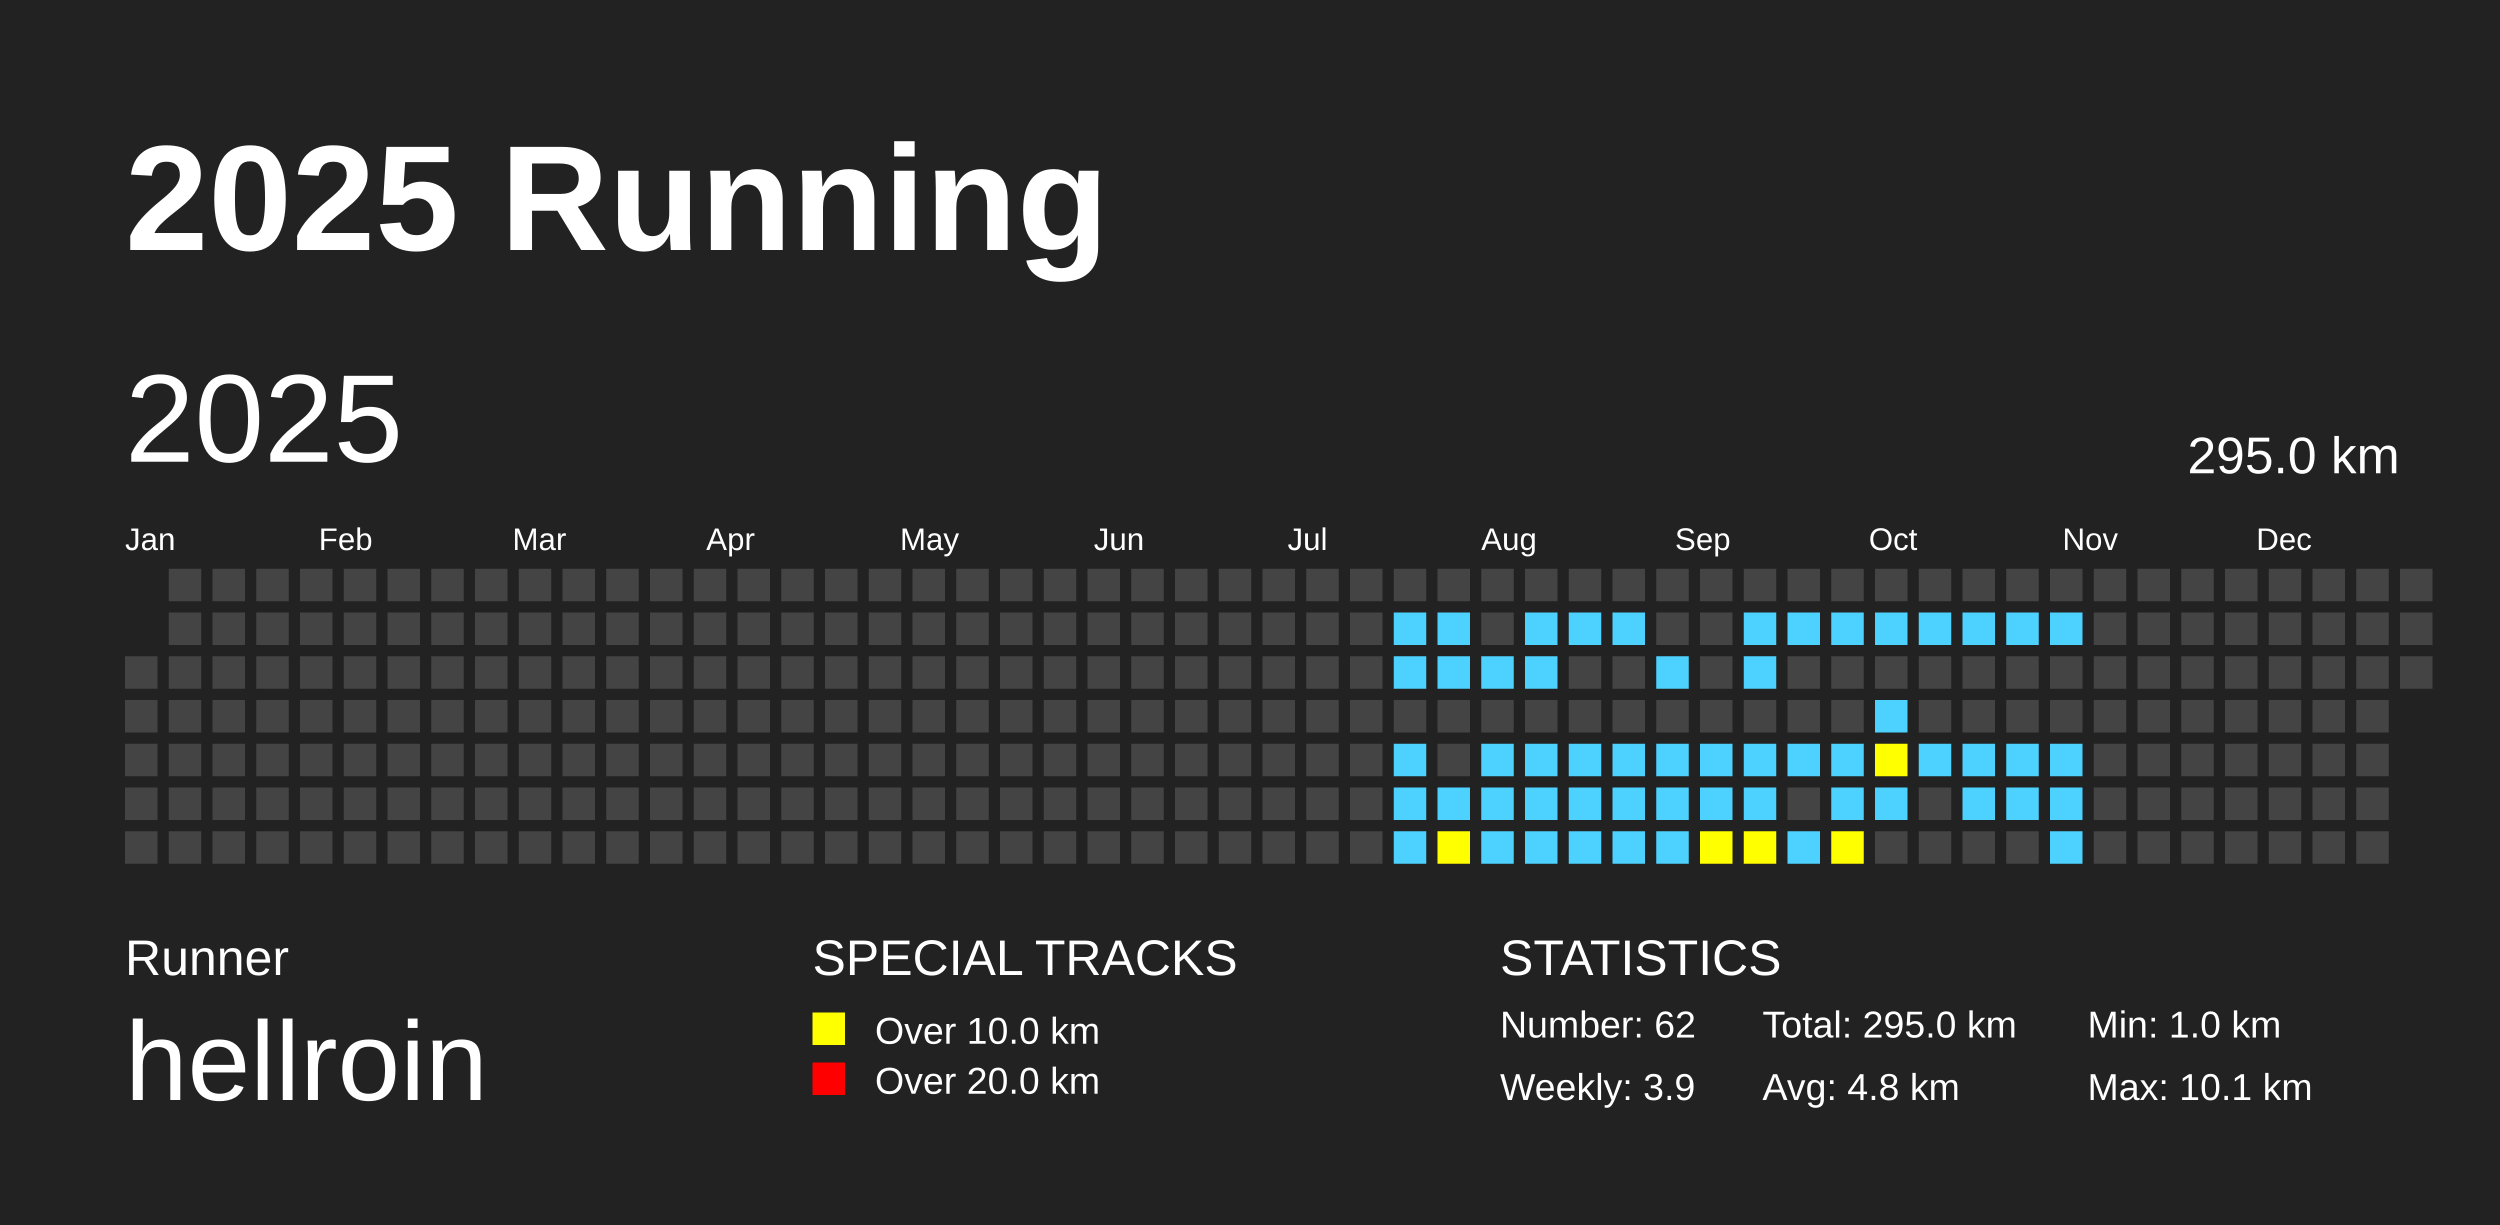
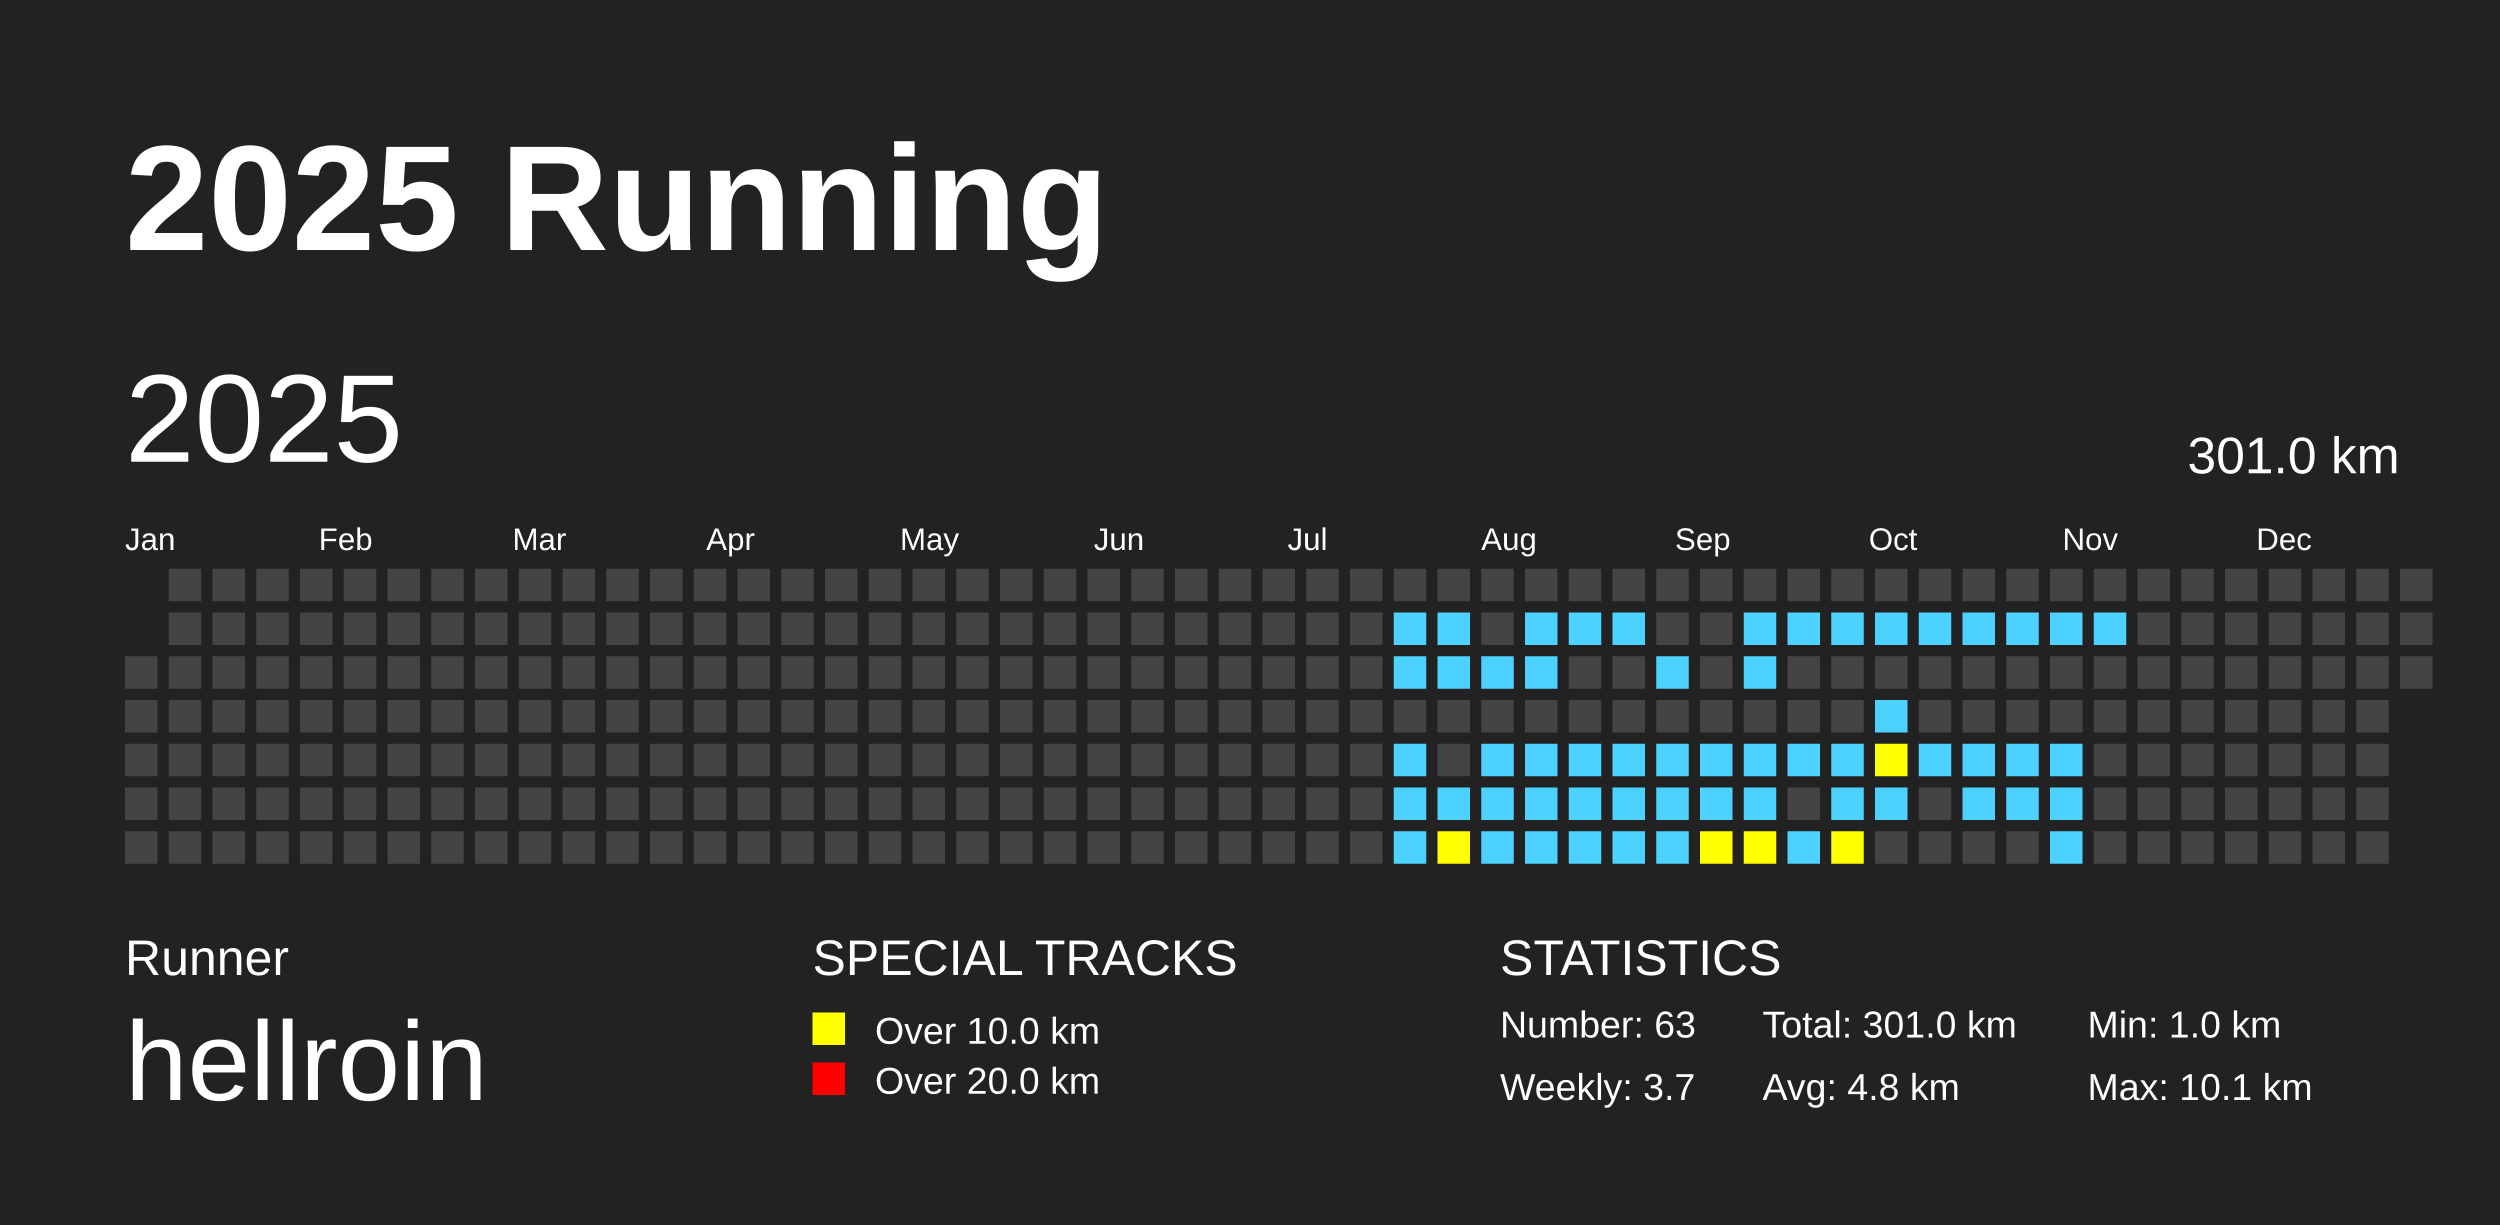
<svg xmlns="http://www.w3.org/2000/svg" baseProfile="full" height="98mm" version="1.1" viewBox="0,0,200,98" width="200mm">
  <defs />
  <rect fill="#222222" height="98" width="200" x="0" y="0" />
  <text fill="#FFFFFF" style="font-size:12px; font-family:Arial; font-weight:bold;" x="10" y="20">2025 Running</text>
  <text fill="#FFFFFF" style="font-size:4px; font-family:Arial" x="10" y="78">Runner</text>
  <text fill="#FFFFFF" style="font-size:9px; font-family:Arial" x="10" y="88">hellroin</text>
  <text fill="#FFFFFF" style="font-size:4px; font-family:Arial" x="65" y="78">SPECIAL TRACKS</text>
  <rect fill="yellow" height="2.6" width="2.6" x="65" y="81" />
  <text fill="#FFFFFF" style="font-size:3px; font-family:Arial" x="70" y="83.5">Over 10.0 km</text>
  <rect fill="red" height="2.6" width="2.6" x="65" y="85" />
  <text fill="#FFFFFF" style="font-size:3px; font-family:Arial" x="70" y="87.5">Over 20.0 km</text>
  <text fill="#FFFFFF" style="font-size:4px; font-family:Arial" x="120" y="78">STATISTICS</text>
-   <text fill="#FFFFFF" style="font-size:3px; font-family:Arial" x="120" y="83">Number: 62</text>
-   <text fill="#FFFFFF" style="font-size:3px; font-family:Arial" x="120" y="88">Weekly: 3.9</text>
-   <text fill="#FFFFFF" style="font-size:3px; font-family:Arial" x="141" y="83">Total: 295.0 km</text>
+   <text fill="#FFFFFF" style="font-size:3px; font-family:Arial" x="120" y="83">Number: 63</text>
+   <text fill="#FFFFFF" style="font-size:3px; font-family:Arial" x="120" y="88">Weekly: 3.7</text>
+   <text fill="#FFFFFF" style="font-size:3px; font-family:Arial" x="141" y="83">Total: 301.0 km</text>
  <text fill="#FFFFFF" style="font-size:3px; font-family:Arial" x="141" y="88">Avg: 4.8 km</text>
  <text fill="#FFFFFF" style="font-size:3px; font-family:Arial" x="167" y="83">Min: 1.0 km</text>
  <text fill="#FFFFFF" style="font-size:3px; font-family:Arial" x="167" y="88">Max: 10.1 km</text>
  <text dominant-baseline="hanging" fill="#FFFFFF" style="font-size:10.0px; font-family:Arial;" x="10" y="30">2025</text>
-   <text dominant-baseline="hanging" fill="#FFFFFF" style="font-size:4.125px; font-family:Arial;" x="175" y="35">295.0 km</text>
+   <text dominant-baseline="hanging" fill="#FFFFFF" style="font-size:4.125px; font-family:Arial;" x="175" y="35">301.0 km</text>
  <text fill="#FFFFFF" style="font-size:2.5px; font-family:Arial" x="10.0" y="44">Jan</text>
  <text fill="#FFFFFF" style="font-size:2.5px; font-family:Arial" x="25.5" y="44">Feb</text>
  <text fill="#FFFFFF" style="font-size:2.5px; font-family:Arial" x="41.0" y="44">Mar</text>
  <text fill="#FFFFFF" style="font-size:2.5px; font-family:Arial" x="56.5" y="44">Apr</text>
  <text fill="#FFFFFF" style="font-size:2.5px; font-family:Arial" x="72.0" y="44">May</text>
  <text fill="#FFFFFF" style="font-size:2.5px; font-family:Arial" x="87.5" y="44">Jun</text>
  <text fill="#FFFFFF" style="font-size:2.5px; font-family:Arial" x="103.0" y="44">Jul</text>
  <text fill="#FFFFFF" style="font-size:2.5px; font-family:Arial" x="118.5" y="44">Aug</text>
  <text fill="#FFFFFF" style="font-size:2.5px; font-family:Arial" x="134.0" y="44">Sep</text>
  <text fill="#FFFFFF" style="font-size:2.5px; font-family:Arial" x="149.5" y="44">Oct</text>
  <text fill="#FFFFFF" style="font-size:2.5px; font-family:Arial" x="165.0" y="44">Nov</text>
  <text fill="#FFFFFF" style="font-size:2.5px; font-family:Arial" x="180.5" y="44">Dec</text>
  <rect fill="#444444" height="2.6" width="2.6" x="10.0" y="52.5" />
  <rect fill="#444444" height="2.6" width="2.6" x="10.0" y="56.0" />
  <rect fill="#444444" height="2.6" width="2.6" x="10.0" y="59.5" />
  <rect fill="#444444" height="2.6" width="2.6" x="10.0" y="63.0" />
  <rect fill="#444444" height="2.6" width="2.6" x="10.0" y="66.5" />
  <rect fill="#444444" height="2.6" width="2.6" x="13.5" y="45.5" />
  <rect fill="#444444" height="2.6" width="2.6" x="13.5" y="49.0" />
  <rect fill="#444444" height="2.6" width="2.6" x="13.5" y="52.5" />
  <rect fill="#444444" height="2.6" width="2.6" x="13.5" y="56.0" />
  <rect fill="#444444" height="2.6" width="2.6" x="13.5" y="59.5" />
  <rect fill="#444444" height="2.6" width="2.6" x="13.5" y="63.0" />
  <rect fill="#444444" height="2.6" width="2.6" x="13.5" y="66.5" />
  <rect fill="#444444" height="2.6" width="2.6" x="17.0" y="45.5" />
  <rect fill="#444444" height="2.6" width="2.6" x="17.0" y="49.0" />
  <rect fill="#444444" height="2.6" width="2.6" x="17.0" y="52.5" />
  <rect fill="#444444" height="2.6" width="2.6" x="17.0" y="56.0" />
  <rect fill="#444444" height="2.6" width="2.6" x="17.0" y="59.5" />
  <rect fill="#444444" height="2.6" width="2.6" x="17.0" y="63.0" />
  <rect fill="#444444" height="2.6" width="2.6" x="17.0" y="66.5" />
  <rect fill="#444444" height="2.6" width="2.6" x="20.5" y="45.5" />
  <rect fill="#444444" height="2.6" width="2.6" x="20.5" y="49.0" />
  <rect fill="#444444" height="2.6" width="2.6" x="20.5" y="52.5" />
  <rect fill="#444444" height="2.6" width="2.6" x="20.5" y="56.0" />
  <rect fill="#444444" height="2.6" width="2.6" x="20.5" y="59.5" />
  <rect fill="#444444" height="2.6" width="2.6" x="20.5" y="63.0" />
  <rect fill="#444444" height="2.6" width="2.6" x="20.5" y="66.5" />
  <rect fill="#444444" height="2.6" width="2.6" x="24.0" y="45.5" />
  <rect fill="#444444" height="2.6" width="2.6" x="24.0" y="49.0" />
  <rect fill="#444444" height="2.6" width="2.6" x="24.0" y="52.5" />
  <rect fill="#444444" height="2.6" width="2.6" x="24.0" y="56.0" />
  <rect fill="#444444" height="2.6" width="2.6" x="24.0" y="59.5" />
  <rect fill="#444444" height="2.6" width="2.6" x="24.0" y="63.0" />
  <rect fill="#444444" height="2.6" width="2.6" x="24.0" y="66.5" />
  <rect fill="#444444" height="2.6" width="2.6" x="27.5" y="45.5" />
  <rect fill="#444444" height="2.6" width="2.6" x="27.5" y="49.0" />
  <rect fill="#444444" height="2.6" width="2.6" x="27.5" y="52.5" />
  <rect fill="#444444" height="2.6" width="2.6" x="27.5" y="56.0" />
  <rect fill="#444444" height="2.6" width="2.6" x="27.5" y="59.5" />
  <rect fill="#444444" height="2.6" width="2.6" x="27.5" y="63.0" />
  <rect fill="#444444" height="2.6" width="2.6" x="27.5" y="66.5" />
  <rect fill="#444444" height="2.6" width="2.6" x="31.0" y="45.5" />
  <rect fill="#444444" height="2.6" width="2.6" x="31.0" y="49.0" />
  <rect fill="#444444" height="2.6" width="2.6" x="31.0" y="52.5" />
  <rect fill="#444444" height="2.6" width="2.6" x="31.0" y="56.0" />
  <rect fill="#444444" height="2.6" width="2.6" x="31.0" y="59.5" />
  <rect fill="#444444" height="2.6" width="2.6" x="31.0" y="63.0" />
  <rect fill="#444444" height="2.6" width="2.6" x="31.0" y="66.5" />
  <rect fill="#444444" height="2.6" width="2.6" x="34.5" y="45.5" />
  <rect fill="#444444" height="2.6" width="2.6" x="34.5" y="49.0" />
  <rect fill="#444444" height="2.6" width="2.6" x="34.5" y="52.5" />
  <rect fill="#444444" height="2.6" width="2.6" x="34.5" y="56.0" />
  <rect fill="#444444" height="2.6" width="2.6" x="34.5" y="59.5" />
  <rect fill="#444444" height="2.6" width="2.6" x="34.5" y="63.0" />
  <rect fill="#444444" height="2.6" width="2.6" x="34.5" y="66.5" />
  <rect fill="#444444" height="2.6" width="2.6" x="38.0" y="45.5" />
  <rect fill="#444444" height="2.6" width="2.6" x="38.0" y="49.0" />
  <rect fill="#444444" height="2.6" width="2.6" x="38.0" y="52.5" />
  <rect fill="#444444" height="2.6" width="2.6" x="38.0" y="56.0" />
  <rect fill="#444444" height="2.6" width="2.6" x="38.0" y="59.5" />
  <rect fill="#444444" height="2.6" width="2.6" x="38.0" y="63.0" />
  <rect fill="#444444" height="2.6" width="2.6" x="38.0" y="66.5" />
  <rect fill="#444444" height="2.6" width="2.6" x="41.5" y="45.5" />
  <rect fill="#444444" height="2.6" width="2.6" x="41.5" y="49.0" />
  <rect fill="#444444" height="2.6" width="2.6" x="41.5" y="52.5" />
  <rect fill="#444444" height="2.6" width="2.6" x="41.5" y="56.0" />
  <rect fill="#444444" height="2.6" width="2.6" x="41.5" y="59.5" />
  <rect fill="#444444" height="2.6" width="2.6" x="41.5" y="63.0" />
  <rect fill="#444444" height="2.6" width="2.6" x="41.5" y="66.5" />
  <rect fill="#444444" height="2.6" width="2.6" x="45.0" y="45.5" />
  <rect fill="#444444" height="2.6" width="2.6" x="45.0" y="49.0" />
  <rect fill="#444444" height="2.6" width="2.6" x="45.0" y="52.5" />
  <rect fill="#444444" height="2.6" width="2.6" x="45.0" y="56.0" />
  <rect fill="#444444" height="2.6" width="2.6" x="45.0" y="59.5" />
  <rect fill="#444444" height="2.6" width="2.6" x="45.0" y="63.0" />
  <rect fill="#444444" height="2.6" width="2.6" x="45.0" y="66.5" />
  <rect fill="#444444" height="2.6" width="2.6" x="48.5" y="45.5" />
  <rect fill="#444444" height="2.6" width="2.6" x="48.5" y="49.0" />
  <rect fill="#444444" height="2.6" width="2.6" x="48.5" y="52.5" />
  <rect fill="#444444" height="2.6" width="2.6" x="48.5" y="56.0" />
  <rect fill="#444444" height="2.6" width="2.6" x="48.5" y="59.5" />
  <rect fill="#444444" height="2.6" width="2.6" x="48.5" y="63.0" />
  <rect fill="#444444" height="2.6" width="2.6" x="48.5" y="66.5" />
  <rect fill="#444444" height="2.6" width="2.6" x="52.0" y="45.5" />
  <rect fill="#444444" height="2.6" width="2.6" x="52.0" y="49.0" />
  <rect fill="#444444" height="2.6" width="2.6" x="52.0" y="52.5" />
  <rect fill="#444444" height="2.6" width="2.6" x="52.0" y="56.0" />
  <rect fill="#444444" height="2.6" width="2.6" x="52.0" y="59.5" />
  <rect fill="#444444" height="2.6" width="2.6" x="52.0" y="63.0" />
  <rect fill="#444444" height="2.6" width="2.6" x="52.0" y="66.5" />
  <rect fill="#444444" height="2.6" width="2.6" x="55.5" y="45.5" />
  <rect fill="#444444" height="2.6" width="2.6" x="55.5" y="49.0" />
  <rect fill="#444444" height="2.6" width="2.6" x="55.5" y="52.5" />
  <rect fill="#444444" height="2.6" width="2.6" x="55.5" y="56.0" />
  <rect fill="#444444" height="2.6" width="2.6" x="55.5" y="59.5" />
  <rect fill="#444444" height="2.6" width="2.6" x="55.5" y="63.0" />
  <rect fill="#444444" height="2.6" width="2.6" x="55.5" y="66.5" />
  <rect fill="#444444" height="2.6" width="2.6" x="59.0" y="45.5" />
  <rect fill="#444444" height="2.6" width="2.6" x="59.0" y="49.0" />
  <rect fill="#444444" height="2.6" width="2.6" x="59.0" y="52.5" />
  <rect fill="#444444" height="2.6" width="2.6" x="59.0" y="56.0" />
  <rect fill="#444444" height="2.6" width="2.6" x="59.0" y="59.5" />
  <rect fill="#444444" height="2.6" width="2.6" x="59.0" y="63.0" />
  <rect fill="#444444" height="2.6" width="2.6" x="59.0" y="66.5" />
  <rect fill="#444444" height="2.6" width="2.6" x="62.5" y="45.5" />
  <rect fill="#444444" height="2.6" width="2.6" x="62.5" y="49.0" />
  <rect fill="#444444" height="2.6" width="2.6" x="62.5" y="52.5" />
  <rect fill="#444444" height="2.6" width="2.6" x="62.5" y="56.0" />
  <rect fill="#444444" height="2.6" width="2.6" x="62.5" y="59.5" />
  <rect fill="#444444" height="2.6" width="2.6" x="62.5" y="63.0" />
  <rect fill="#444444" height="2.6" width="2.6" x="62.5" y="66.5" />
  <rect fill="#444444" height="2.6" width="2.6" x="66.0" y="45.5" />
  <rect fill="#444444" height="2.6" width="2.6" x="66.0" y="49.0" />
  <rect fill="#444444" height="2.6" width="2.6" x="66.0" y="52.5" />
  <rect fill="#444444" height="2.6" width="2.6" x="66.0" y="56.0" />
  <rect fill="#444444" height="2.6" width="2.6" x="66.0" y="59.5" />
  <rect fill="#444444" height="2.6" width="2.6" x="66.0" y="63.0" />
  <rect fill="#444444" height="2.6" width="2.6" x="66.0" y="66.5" />
  <rect fill="#444444" height="2.6" width="2.6" x="69.5" y="45.5" />
  <rect fill="#444444" height="2.6" width="2.6" x="69.5" y="49.0" />
  <rect fill="#444444" height="2.6" width="2.6" x="69.5" y="52.5" />
  <rect fill="#444444" height="2.6" width="2.6" x="69.5" y="56.0" />
  <rect fill="#444444" height="2.6" width="2.6" x="69.5" y="59.5" />
  <rect fill="#444444" height="2.6" width="2.6" x="69.5" y="63.0" />
  <rect fill="#444444" height="2.6" width="2.6" x="69.5" y="66.5" />
  <rect fill="#444444" height="2.6" width="2.6" x="73.0" y="45.5" />
  <rect fill="#444444" height="2.6" width="2.6" x="73.0" y="49.0" />
  <rect fill="#444444" height="2.6" width="2.6" x="73.0" y="52.5" />
  <rect fill="#444444" height="2.6" width="2.6" x="73.0" y="56.0" />
  <rect fill="#444444" height="2.6" width="2.6" x="73.0" y="59.5" />
  <rect fill="#444444" height="2.6" width="2.6" x="73.0" y="63.0" />
  <rect fill="#444444" height="2.6" width="2.6" x="73.0" y="66.5" />
  <rect fill="#444444" height="2.6" width="2.6" x="76.5" y="45.5" />
  <rect fill="#444444" height="2.6" width="2.6" x="76.5" y="49.0" />
  <rect fill="#444444" height="2.6" width="2.6" x="76.5" y="52.5" />
  <rect fill="#444444" height="2.6" width="2.6" x="76.5" y="56.0" />
  <rect fill="#444444" height="2.6" width="2.6" x="76.5" y="59.5" />
  <rect fill="#444444" height="2.6" width="2.6" x="76.5" y="63.0" />
  <rect fill="#444444" height="2.6" width="2.6" x="76.5" y="66.5" />
  <rect fill="#444444" height="2.6" width="2.6" x="80.0" y="45.5" />
  <rect fill="#444444" height="2.6" width="2.6" x="80.0" y="49.0" />
  <rect fill="#444444" height="2.6" width="2.6" x="80.0" y="52.5" />
  <rect fill="#444444" height="2.6" width="2.6" x="80.0" y="56.0" />
  <rect fill="#444444" height="2.6" width="2.6" x="80.0" y="59.5" />
  <rect fill="#444444" height="2.6" width="2.6" x="80.0" y="63.0" />
  <rect fill="#444444" height="2.6" width="2.6" x="80.0" y="66.5" />
  <rect fill="#444444" height="2.6" width="2.6" x="83.5" y="45.5" />
  <rect fill="#444444" height="2.6" width="2.6" x="83.5" y="49.0" />
  <rect fill="#444444" height="2.6" width="2.6" x="83.5" y="52.5" />
  <rect fill="#444444" height="2.6" width="2.6" x="83.5" y="56.0" />
  <rect fill="#444444" height="2.6" width="2.6" x="83.5" y="59.5" />
  <rect fill="#444444" height="2.6" width="2.6" x="83.5" y="63.0" />
  <rect fill="#444444" height="2.6" width="2.6" x="83.5" y="66.5" />
  <rect fill="#444444" height="2.6" width="2.6" x="87.0" y="45.5" />
  <rect fill="#444444" height="2.6" width="2.6" x="87.0" y="49.0" />
  <rect fill="#444444" height="2.6" width="2.6" x="87.0" y="52.5" />
  <rect fill="#444444" height="2.6" width="2.6" x="87.0" y="56.0" />
  <rect fill="#444444" height="2.6" width="2.6" x="87.0" y="59.5" />
  <rect fill="#444444" height="2.6" width="2.6" x="87.0" y="63.0" />
  <rect fill="#444444" height="2.6" width="2.6" x="87.0" y="66.5" />
  <rect fill="#444444" height="2.6" width="2.6" x="90.5" y="45.5" />
  <rect fill="#444444" height="2.6" width="2.6" x="90.5" y="49.0" />
  <rect fill="#444444" height="2.6" width="2.6" x="90.5" y="52.5" />
  <rect fill="#444444" height="2.6" width="2.6" x="90.5" y="56.0" />
  <rect fill="#444444" height="2.6" width="2.6" x="90.5" y="59.5" />
  <rect fill="#444444" height="2.6" width="2.6" x="90.5" y="63.0" />
  <rect fill="#444444" height="2.6" width="2.6" x="90.5" y="66.5" />
  <rect fill="#444444" height="2.6" width="2.6" x="94.0" y="45.5" />
  <rect fill="#444444" height="2.6" width="2.6" x="94.0" y="49.0" />
  <rect fill="#444444" height="2.6" width="2.6" x="94.0" y="52.5" />
  <rect fill="#444444" height="2.6" width="2.6" x="94.0" y="56.0" />
  <rect fill="#444444" height="2.6" width="2.6" x="94.0" y="59.5" />
  <rect fill="#444444" height="2.6" width="2.6" x="94.0" y="63.0" />
  <rect fill="#444444" height="2.6" width="2.6" x="94.0" y="66.5" />
  <rect fill="#444444" height="2.6" width="2.6" x="97.5" y="45.5" />
  <rect fill="#444444" height="2.6" width="2.6" x="97.5" y="49.0" />
  <rect fill="#444444" height="2.6" width="2.6" x="97.5" y="52.5" />
  <rect fill="#444444" height="2.6" width="2.6" x="97.5" y="56.0" />
  <rect fill="#444444" height="2.6" width="2.6" x="97.5" y="59.5" />
  <rect fill="#444444" height="2.6" width="2.6" x="97.5" y="63.0" />
  <rect fill="#444444" height="2.6" width="2.6" x="97.5" y="66.5" />
  <rect fill="#444444" height="2.6" width="2.6" x="101.0" y="45.5" />
  <rect fill="#444444" height="2.6" width="2.6" x="101.0" y="49.0" />
  <rect fill="#444444" height="2.6" width="2.6" x="101.0" y="52.5" />
  <rect fill="#444444" height="2.6" width="2.6" x="101.0" y="56.0" />
  <rect fill="#444444" height="2.6" width="2.6" x="101.0" y="59.5" />
  <rect fill="#444444" height="2.6" width="2.6" x="101.0" y="63.0" />
  <rect fill="#444444" height="2.6" width="2.6" x="101.0" y="66.5" />
  <rect fill="#444444" height="2.6" width="2.6" x="104.5" y="45.5" />
  <rect fill="#444444" height="2.6" width="2.6" x="104.5" y="49.0" />
  <rect fill="#444444" height="2.6" width="2.6" x="104.5" y="52.5" />
  <rect fill="#444444" height="2.6" width="2.6" x="104.5" y="56.0" />
  <rect fill="#444444" height="2.6" width="2.6" x="104.5" y="59.5" />
  <rect fill="#444444" height="2.6" width="2.6" x="104.5" y="63.0" />
  <rect fill="#444444" height="2.6" width="2.6" x="104.5" y="66.5" />
  <rect fill="#444444" height="2.6" width="2.6" x="108.0" y="45.5" />
  <rect fill="#444444" height="2.6" width="2.6" x="108.0" y="49.0" />
  <rect fill="#444444" height="2.6" width="2.6" x="108.0" y="52.5" />
  <rect fill="#444444" height="2.6" width="2.6" x="108.0" y="56.0" />
  <rect fill="#444444" height="2.6" width="2.6" x="108.0" y="59.5" />
  <rect fill="#444444" height="2.6" width="2.6" x="108.0" y="63.0" />
  <rect fill="#444444" height="2.6" width="2.6" x="108.0" y="66.5" />
  <rect fill="#444444" height="2.6" width="2.6" x="111.5" y="45.5" />
  <rect fill="#4DD2FF" height="2.6" width="2.6" x="111.5" y="49.0" />
  <rect fill="#4DD2FF" height="2.6" width="2.6" x="111.5" y="52.5" />
  <rect fill="#444444" height="2.6" width="2.6" x="111.5" y="56.0" />
  <rect fill="#4DD2FF" height="2.6" width="2.6" x="111.5" y="59.5" />
  <rect fill="#4DD2FF" height="2.6" width="2.6" x="111.5" y="63.0" />
  <rect fill="#4DD2FF" height="2.6" width="2.6" x="111.5" y="66.5" />
  <rect fill="#444444" height="2.6" width="2.6" x="115.0" y="45.5" />
  <rect fill="#4DD2FF" height="2.6" width="2.6" x="115.0" y="49.0" />
  <rect fill="#4DD2FF" height="2.6" width="2.6" x="115.0" y="52.5" />
  <rect fill="#444444" height="2.6" width="2.6" x="115.0" y="56.0" />
  <rect fill="#444444" height="2.6" width="2.6" x="115.0" y="59.5" />
  <rect fill="#4DD2FF" height="2.6" width="2.6" x="115.0" y="63.0" />
  <rect fill="yellow" height="2.6" width="2.6" x="115.0" y="66.5" />
  <rect fill="#444444" height="2.6" width="2.6" x="118.5" y="45.5" />
  <rect fill="#444444" height="2.6" width="2.6" x="118.5" y="49.0" />
  <rect fill="#4DD2FF" height="2.6" width="2.6" x="118.5" y="52.5" />
  <rect fill="#444444" height="2.6" width="2.6" x="118.5" y="56.0" />
  <rect fill="#4DD2FF" height="2.6" width="2.6" x="118.5" y="59.5" />
  <rect fill="#4DD2FF" height="2.6" width="2.6" x="118.5" y="63.0" />
  <rect fill="#4DD2FF" height="2.6" width="2.6" x="118.5" y="66.5" />
  <rect fill="#444444" height="2.6" width="2.6" x="122.0" y="45.5" />
  <rect fill="#4DD2FF" height="2.6" width="2.6" x="122.0" y="49.0" />
  <rect fill="#4DD2FF" height="2.6" width="2.6" x="122.0" y="52.5" />
  <rect fill="#444444" height="2.6" width="2.6" x="122.0" y="56.0" />
  <rect fill="#4DD2FF" height="2.6" width="2.6" x="122.0" y="59.5" />
  <rect fill="#4DD2FF" height="2.6" width="2.6" x="122.0" y="63.0" />
  <rect fill="#4DD2FF" height="2.6" width="2.6" x="122.0" y="66.5" />
  <rect fill="#444444" height="2.6" width="2.6" x="125.5" y="45.5" />
  <rect fill="#4DD2FF" height="2.6" width="2.6" x="125.5" y="49.0" />
  <rect fill="#444444" height="2.6" width="2.6" x="125.5" y="52.5" />
  <rect fill="#444444" height="2.6" width="2.6" x="125.5" y="56.0" />
  <rect fill="#4DD2FF" height="2.6" width="2.6" x="125.5" y="59.5" />
  <rect fill="#4DD2FF" height="2.6" width="2.6" x="125.5" y="63.0" />
  <rect fill="#4DD2FF" height="2.6" width="2.6" x="125.5" y="66.5" />
  <rect fill="#444444" height="2.6" width="2.6" x="129.0" y="45.5" />
  <rect fill="#4DD2FF" height="2.6" width="2.6" x="129.0" y="49.0" />
  <rect fill="#444444" height="2.6" width="2.6" x="129.0" y="52.5" />
  <rect fill="#444444" height="2.6" width="2.6" x="129.0" y="56.0" />
  <rect fill="#4DD2FF" height="2.6" width="2.6" x="129.0" y="59.5" />
  <rect fill="#4DD2FF" height="2.6" width="2.6" x="129.0" y="63.0" />
  <rect fill="#4DD2FF" height="2.6" width="2.6" x="129.0" y="66.5" />
  <rect fill="#444444" height="2.6" width="2.6" x="132.5" y="45.5" />
  <rect fill="#444444" height="2.6" width="2.6" x="132.5" y="49.0" />
  <rect fill="#4DD2FF" height="2.6" width="2.6" x="132.5" y="52.5" />
  <rect fill="#444444" height="2.6" width="2.6" x="132.5" y="56.0" />
  <rect fill="#4DD2FF" height="2.6" width="2.6" x="132.5" y="59.5" />
  <rect fill="#4DD2FF" height="2.6" width="2.6" x="132.5" y="63.0" />
  <rect fill="#4DD2FF" height="2.6" width="2.6" x="132.5" y="66.5" />
  <rect fill="#444444" height="2.6" width="2.6" x="136.0" y="45.5" />
  <rect fill="#444444" height="2.6" width="2.6" x="136.0" y="49.0" />
  <rect fill="#444444" height="2.6" width="2.6" x="136.0" y="52.5" />
  <rect fill="#444444" height="2.6" width="2.6" x="136.0" y="56.0" />
  <rect fill="#4DD2FF" height="2.6" width="2.6" x="136.0" y="59.5" />
  <rect fill="#4DD2FF" height="2.6" width="2.6" x="136.0" y="63.0" />
  <rect fill="yellow" height="2.6" width="2.6" x="136.0" y="66.5" />
  <rect fill="#444444" height="2.6" width="2.6" x="139.5" y="45.5" />
  <rect fill="#4DD2FF" height="2.6" width="2.6" x="139.5" y="49.0" />
  <rect fill="#4DD2FF" height="2.6" width="2.6" x="139.5" y="52.5" />
  <rect fill="#444444" height="2.6" width="2.6" x="139.5" y="56.0" />
  <rect fill="#4DD2FF" height="2.6" width="2.6" x="139.5" y="59.5" />
  <rect fill="#4DD2FF" height="2.6" width="2.6" x="139.5" y="63.0" />
  <rect fill="yellow" height="2.6" width="2.6" x="139.5" y="66.5" />
  <rect fill="#444444" height="2.6" width="2.6" x="143.0" y="45.5" />
  <rect fill="#4DD2FF" height="2.6" width="2.6" x="143.0" y="49.0" />
  <rect fill="#444444" height="2.6" width="2.6" x="143.0" y="52.5" />
  <rect fill="#444444" height="2.6" width="2.6" x="143.0" y="56.0" />
  <rect fill="#4DD2FF" height="2.6" width="2.6" x="143.0" y="59.5" />
  <rect fill="#444444" height="2.6" width="2.6" x="143.0" y="63.0" />
  <rect fill="#4DD2FF" height="2.6" width="2.6" x="143.0" y="66.5" />
  <rect fill="#444444" height="2.6" width="2.6" x="146.5" y="45.5" />
  <rect fill="#4DD2FF" height="2.6" width="2.6" x="146.5" y="49.0" />
  <rect fill="#444444" height="2.6" width="2.6" x="146.5" y="52.5" />
  <rect fill="#444444" height="2.6" width="2.6" x="146.5" y="56.0" />
  <rect fill="#4DD2FF" height="2.6" width="2.6" x="146.5" y="59.5" />
  <rect fill="#4DD2FF" height="2.6" width="2.6" x="146.5" y="63.0" />
  <rect fill="yellow" height="2.6" width="2.6" x="146.5" y="66.5" />
  <rect fill="#444444" height="2.6" width="2.6" x="150.0" y="45.5" />
  <rect fill="#4DD2FF" height="2.6" width="2.6" x="150.0" y="49.0" />
  <rect fill="#444444" height="2.6" width="2.6" x="150.0" y="52.5" />
  <rect fill="#4DD2FF" height="2.6" width="2.6" x="150.0" y="56.0" />
  <rect fill="yellow" height="2.6" width="2.6" x="150.0" y="59.5" />
  <rect fill="#4DD2FF" height="2.6" width="2.6" x="150.0" y="63.0" />
  <rect fill="#444444" height="2.6" width="2.6" x="150.0" y="66.5" />
  <rect fill="#444444" height="2.6" width="2.6" x="153.5" y="45.5" />
  <rect fill="#4DD2FF" height="2.6" width="2.6" x="153.5" y="49.0" />
  <rect fill="#444444" height="2.6" width="2.6" x="153.5" y="52.5" />
  <rect fill="#444444" height="2.6" width="2.6" x="153.5" y="56.0" />
  <rect fill="#4DD2FF" height="2.6" width="2.6" x="153.5" y="59.5" />
  <rect fill="#444444" height="2.6" width="2.6" x="153.5" y="63.0" />
  <rect fill="#444444" height="2.6" width="2.6" x="153.5" y="66.5" />
  <rect fill="#444444" height="2.6" width="2.6" x="157.0" y="45.5" />
  <rect fill="#4DD2FF" height="2.6" width="2.6" x="157.0" y="49.0" />
  <rect fill="#444444" height="2.6" width="2.6" x="157.0" y="52.5" />
  <rect fill="#444444" height="2.6" width="2.6" x="157.0" y="56.0" />
  <rect fill="#4DD2FF" height="2.6" width="2.6" x="157.0" y="59.5" />
  <rect fill="#4DD2FF" height="2.6" width="2.6" x="157.0" y="63.0" />
  <rect fill="#444444" height="2.6" width="2.6" x="157.0" y="66.5" />
  <rect fill="#444444" height="2.6" width="2.6" x="160.5" y="45.5" />
  <rect fill="#4DD2FF" height="2.6" width="2.6" x="160.5" y="49.0" />
  <rect fill="#444444" height="2.6" width="2.6" x="160.5" y="52.5" />
  <rect fill="#444444" height="2.6" width="2.6" x="160.5" y="56.0" />
  <rect fill="#4DD2FF" height="2.6" width="2.6" x="160.5" y="59.5" />
  <rect fill="#4DD2FF" height="2.6" width="2.6" x="160.5" y="63.0" />
  <rect fill="#444444" height="2.6" width="2.6" x="160.5" y="66.5" />
  <rect fill="#444444" height="2.6" width="2.6" x="164.0" y="45.5" />
  <rect fill="#4DD2FF" height="2.6" width="2.6" x="164.0" y="49.0" />
  <rect fill="#444444" height="2.6" width="2.6" x="164.0" y="52.5" />
  <rect fill="#444444" height="2.6" width="2.6" x="164.0" y="56.0" />
  <rect fill="#4DD2FF" height="2.6" width="2.6" x="164.0" y="59.5" />
  <rect fill="#4DD2FF" height="2.6" width="2.6" x="164.0" y="63.0" />
  <rect fill="#4DD2FF" height="2.6" width="2.6" x="164.0" y="66.5" />
  <rect fill="#444444" height="2.6" width="2.6" x="167.5" y="45.5" />
-   <rect fill="#444444" height="2.6" width="2.6" x="167.5" y="49.0" />
+   <rect fill="#4DD2FF" height="2.6" width="2.6" x="167.5" y="49.0" />
  <rect fill="#444444" height="2.6" width="2.6" x="167.5" y="52.5" />
  <rect fill="#444444" height="2.6" width="2.6" x="167.5" y="56.0" />
  <rect fill="#444444" height="2.6" width="2.6" x="167.5" y="59.5" />
  <rect fill="#444444" height="2.6" width="2.6" x="167.5" y="63.0" />
  <rect fill="#444444" height="2.6" width="2.6" x="167.5" y="66.5" />
  <rect fill="#444444" height="2.6" width="2.6" x="171.0" y="45.5" />
  <rect fill="#444444" height="2.6" width="2.6" x="171.0" y="49.0" />
  <rect fill="#444444" height="2.6" width="2.6" x="171.0" y="52.5" />
  <rect fill="#444444" height="2.6" width="2.6" x="171.0" y="56.0" />
  <rect fill="#444444" height="2.6" width="2.6" x="171.0" y="59.5" />
  <rect fill="#444444" height="2.6" width="2.6" x="171.0" y="63.0" />
  <rect fill="#444444" height="2.6" width="2.6" x="171.0" y="66.5" />
  <rect fill="#444444" height="2.6" width="2.6" x="174.5" y="45.5" />
  <rect fill="#444444" height="2.6" width="2.6" x="174.5" y="49.0" />
  <rect fill="#444444" height="2.6" width="2.6" x="174.5" y="52.5" />
  <rect fill="#444444" height="2.6" width="2.6" x="174.5" y="56.0" />
  <rect fill="#444444" height="2.6" width="2.6" x="174.5" y="59.5" />
  <rect fill="#444444" height="2.6" width="2.6" x="174.5" y="63.0" />
  <rect fill="#444444" height="2.6" width="2.6" x="174.5" y="66.5" />
  <rect fill="#444444" height="2.6" width="2.6" x="178.0" y="45.5" />
  <rect fill="#444444" height="2.6" width="2.6" x="178.0" y="49.0" />
  <rect fill="#444444" height="2.6" width="2.6" x="178.0" y="52.5" />
  <rect fill="#444444" height="2.6" width="2.6" x="178.0" y="56.0" />
  <rect fill="#444444" height="2.6" width="2.6" x="178.0" y="59.5" />
  <rect fill="#444444" height="2.6" width="2.6" x="178.0" y="63.0" />
  <rect fill="#444444" height="2.6" width="2.6" x="178.0" y="66.5" />
  <rect fill="#444444" height="2.6" width="2.6" x="181.5" y="45.5" />
  <rect fill="#444444" height="2.6" width="2.6" x="181.5" y="49.0" />
  <rect fill="#444444" height="2.6" width="2.6" x="181.5" y="52.5" />
  <rect fill="#444444" height="2.6" width="2.6" x="181.5" y="56.0" />
  <rect fill="#444444" height="2.6" width="2.6" x="181.5" y="59.5" />
  <rect fill="#444444" height="2.6" width="2.6" x="181.5" y="63.0" />
  <rect fill="#444444" height="2.6" width="2.6" x="181.5" y="66.5" />
  <rect fill="#444444" height="2.6" width="2.6" x="185.0" y="45.5" />
  <rect fill="#444444" height="2.6" width="2.6" x="185.0" y="49.0" />
  <rect fill="#444444" height="2.6" width="2.6" x="185.0" y="52.5" />
  <rect fill="#444444" height="2.6" width="2.6" x="185.0" y="56.0" />
  <rect fill="#444444" height="2.6" width="2.6" x="185.0" y="59.5" />
  <rect fill="#444444" height="2.6" width="2.6" x="185.0" y="63.0" />
  <rect fill="#444444" height="2.6" width="2.6" x="185.0" y="66.5" />
  <rect fill="#444444" height="2.6" width="2.6" x="188.5" y="45.5" />
  <rect fill="#444444" height="2.6" width="2.6" x="188.5" y="49.0" />
  <rect fill="#444444" height="2.6" width="2.6" x="188.5" y="52.5" />
  <rect fill="#444444" height="2.6" width="2.6" x="188.5" y="56.0" />
  <rect fill="#444444" height="2.6" width="2.6" x="188.5" y="59.5" />
  <rect fill="#444444" height="2.6" width="2.6" x="188.5" y="63.0" />
  <rect fill="#444444" height="2.6" width="2.6" x="188.5" y="66.5" />
  <rect fill="#444444" height="2.6" width="2.6" x="192.0" y="45.5" />
  <rect fill="#444444" height="2.6" width="2.6" x="192.0" y="49.0" />
  <rect fill="#444444" height="2.6" width="2.6" x="192.0" y="52.5" />
</svg>
